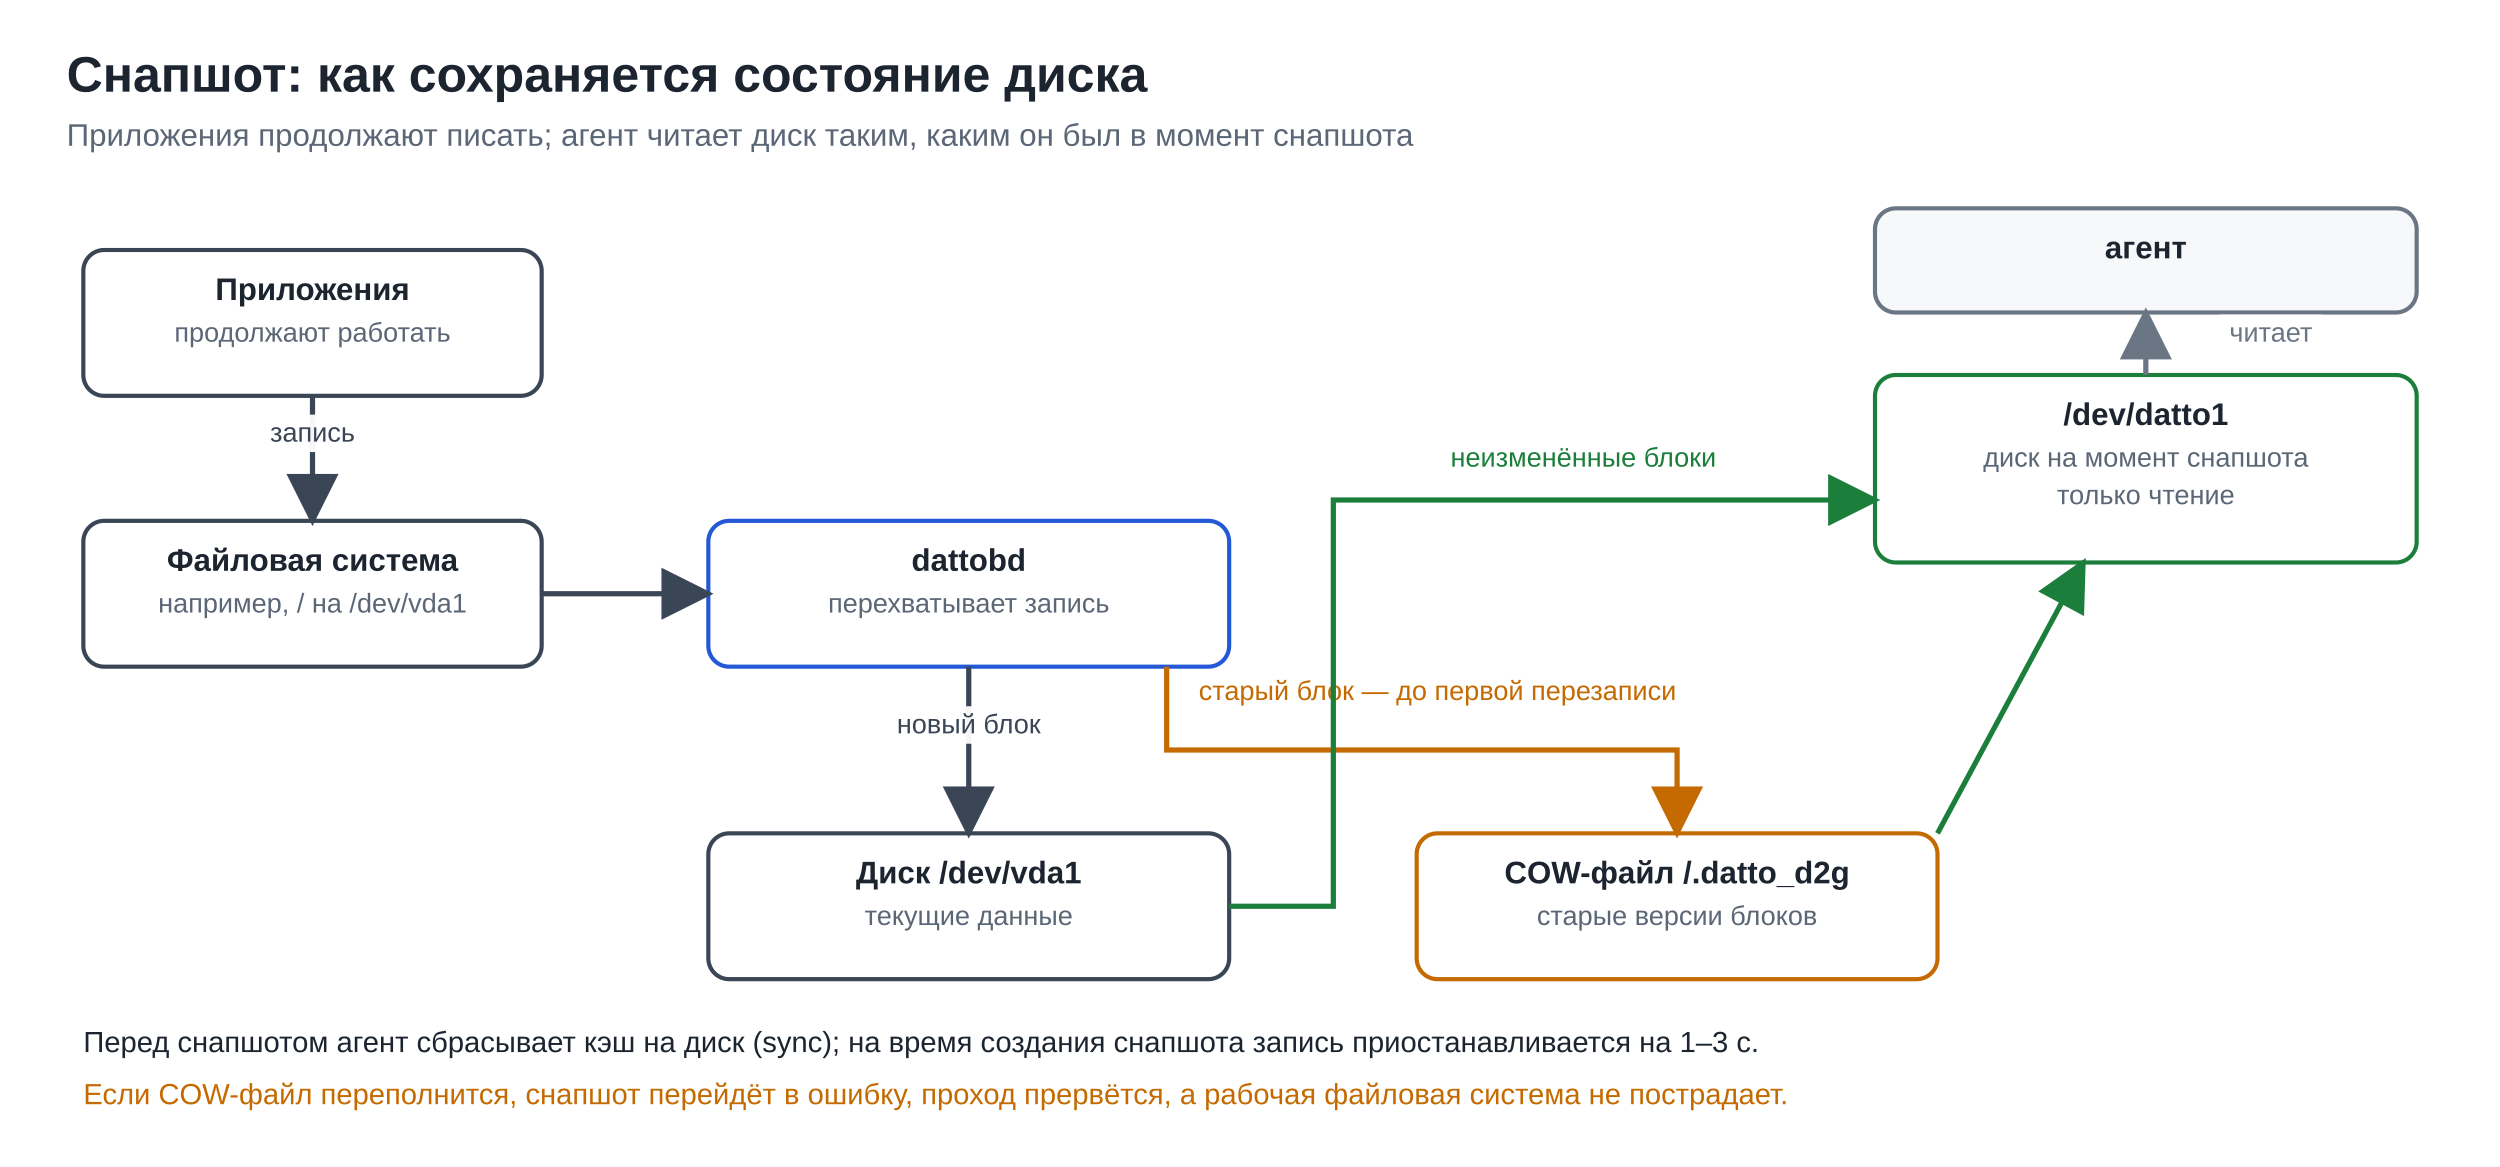
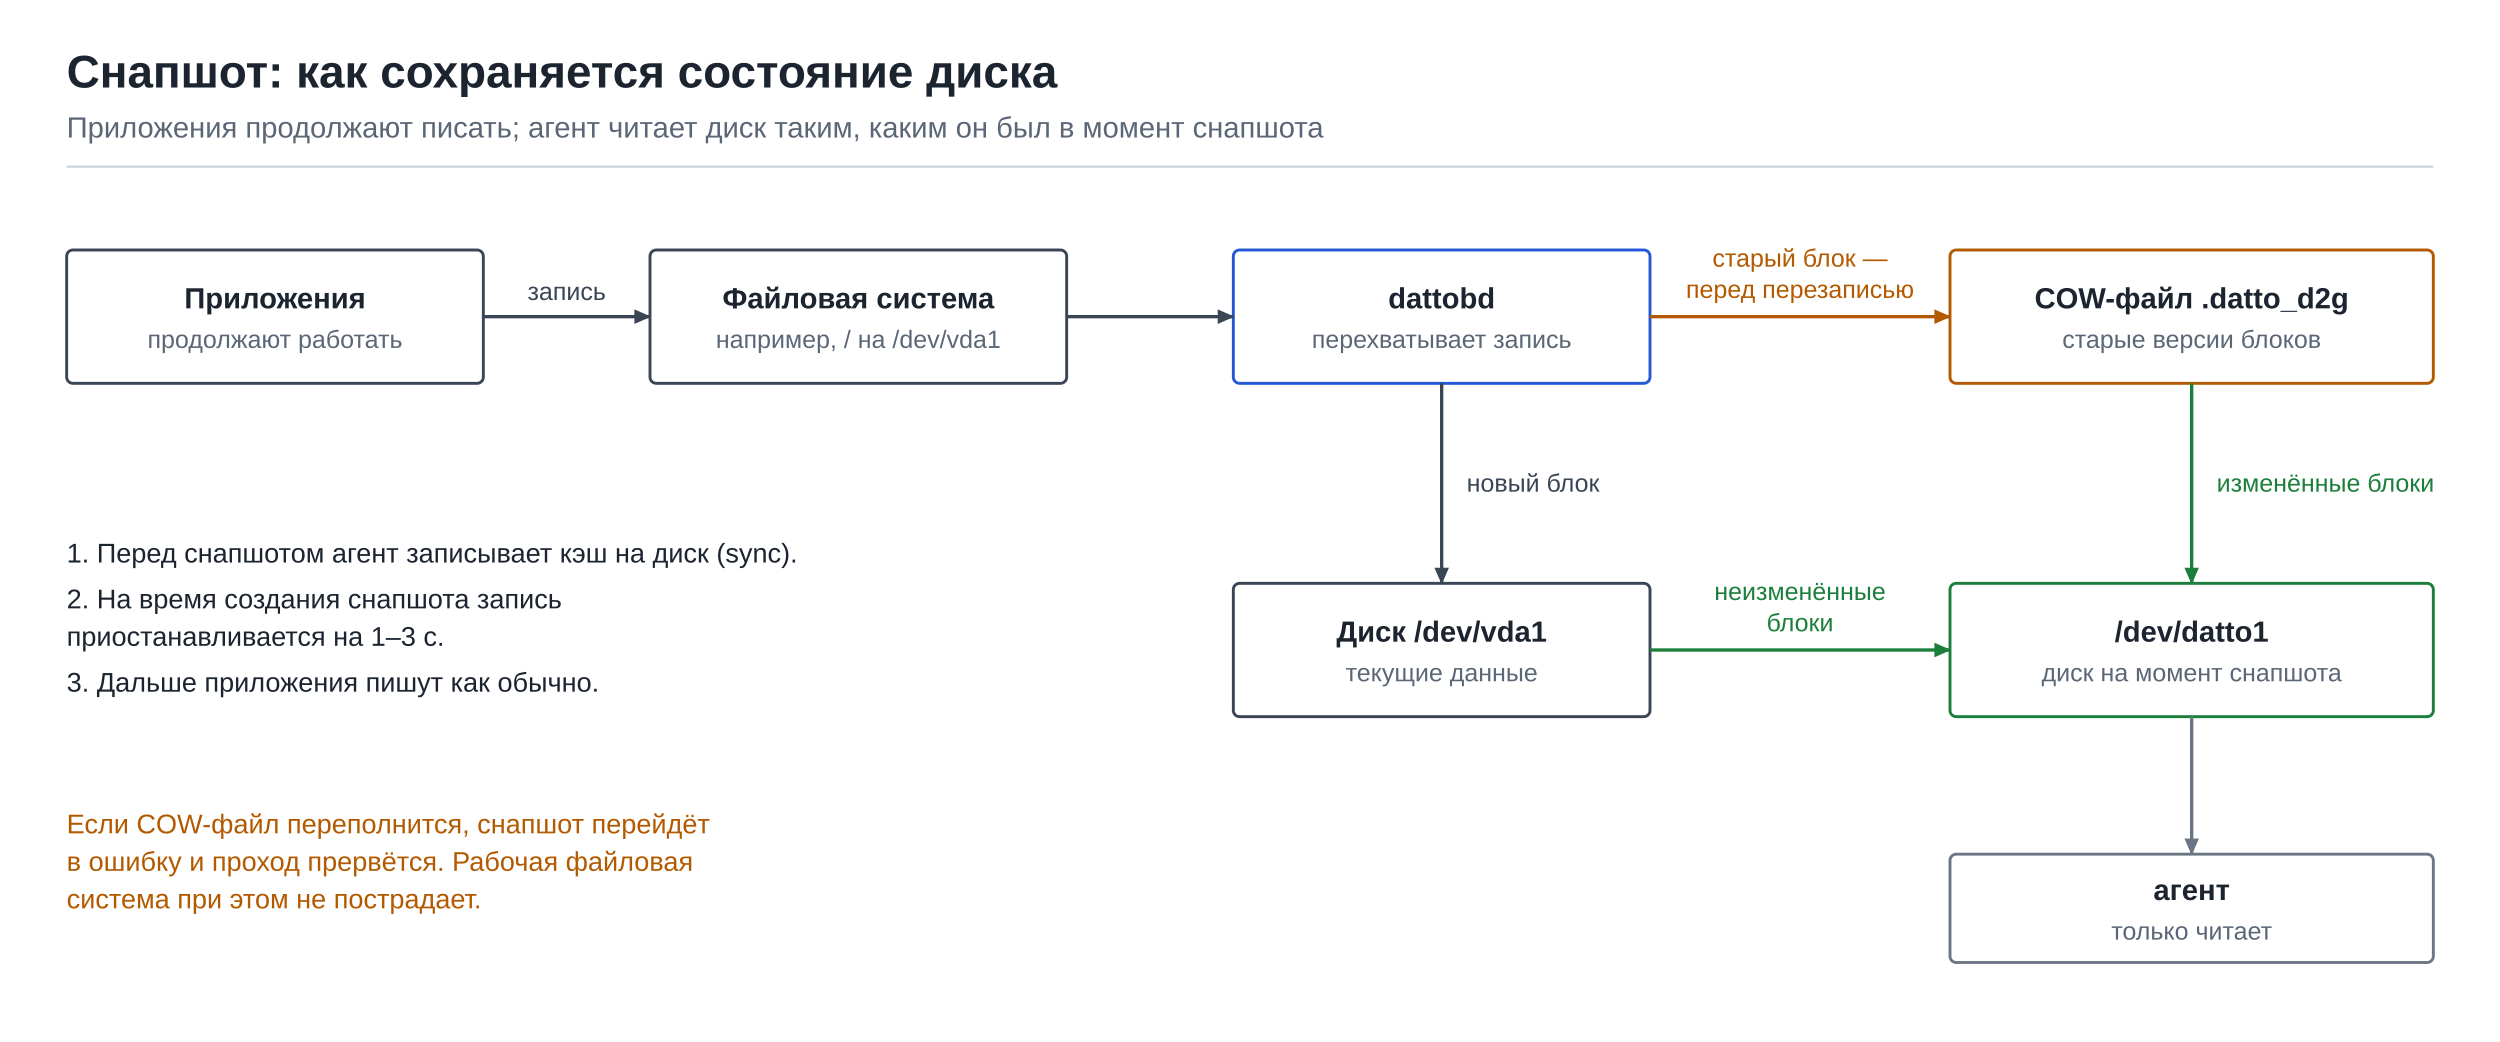
- <svg xmlns="http://www.w3.org/2000/svg" width="1200" height="560" viewBox="0 0 1200 560">
-   <rect width="1200" height="560" fill="#FFFFFF" />
-   <text x="32" y="44" font-family="Arial, Helvetica, sans-serif" font-size="24" fill="#1C2430" font-weight="700" text-anchor="start">Снапшот: как сохраняется состояние диска</text>
-   <text x="32" y="70" font-family="Arial, Helvetica, sans-serif" font-size="15" fill="#5B6676" font-weight="400" text-anchor="start">Приложения продолжают писать; агент читает диск таким, каким он был в момент снапшота</text>
-   <rect x="40" y="120" width="220" height="70" rx="10" fill="#FFFFFF" stroke="#3A4556" stroke-width="2" />
-   <text x="150.0" y="144" font-family="Arial, Helvetica, sans-serif" font-size="15" fill="#1C2430" font-weight="700" text-anchor="middle">Приложения</text>
-   <text x="150.0" y="164" font-family="Arial, Helvetica, sans-serif" font-size="13" fill="#5B6676" font-weight="400" text-anchor="middle">продолжают работать</text>
-   <rect x="40" y="250" width="220" height="70" rx="10" fill="#FFFFFF" stroke="#3A4556" stroke-width="2" />
-   <text x="150.0" y="274" font-family="Arial, Helvetica, sans-serif" font-size="15" fill="#1C2430" font-weight="700" text-anchor="middle">Файловая система</text>
-   <text x="150.0" y="294" font-family="Arial, Helvetica, sans-serif" font-size="13" fill="#5B6676" font-weight="400" text-anchor="middle">например, / на /dev/vda1</text>
-   <rect x="340" y="250" width="250" height="70" rx="10" fill="#FFFFFF" stroke="#2458D6" stroke-width="2" />
-   <text x="465.0" y="274" font-family="Arial, Helvetica, sans-serif" font-size="15" fill="#1C2430" font-weight="700" text-anchor="middle">dattobd</text>
-   <text x="465.0" y="294" font-family="Arial, Helvetica, sans-serif" font-size="13" fill="#5B6676" font-weight="400" text-anchor="middle">перехватывает запись</text>
-   <rect x="340" y="400" width="250" height="70" rx="10" fill="#FFFFFF" stroke="#3A4556" stroke-width="2" />
-   <text x="465.0" y="424" font-family="Arial, Helvetica, sans-serif" font-size="15" fill="#1C2430" font-weight="700" text-anchor="middle">Диск /dev/vda1</text>
-   <text x="465.0" y="444" font-family="Arial, Helvetica, sans-serif" font-size="13" fill="#5B6676" font-weight="400" text-anchor="middle">текущие данные</text>
-   <rect x="680" y="400" width="250" height="70" rx="10" fill="#FFFFFF" stroke="#C46A00" stroke-width="2" />
-   <text x="805.0" y="424" font-family="Arial, Helvetica, sans-serif" font-size="15" fill="#1C2430" font-weight="700" text-anchor="middle">COW-файл /.datto_d2g</text>
-   <text x="805.0" y="444" font-family="Arial, Helvetica, sans-serif" font-size="13" fill="#5B6676" font-weight="400" text-anchor="middle">старые версии блоков</text>
-   <rect x="900" y="180" width="260" height="90" rx="10" fill="#FFFFFF" stroke="#1B7F3B" stroke-width="2" />
-   <text x="1030.0" y="204" font-family="Arial, Helvetica, sans-serif" font-size="15" fill="#1C2430" font-weight="700" text-anchor="middle">/dev/datto1</text>
-   <text x="1030.0" y="224" font-family="Arial, Helvetica, sans-serif" font-size="13" fill="#5B6676" font-weight="400" text-anchor="middle">диск на момент снапшота</text>
-   <text x="1030.0" y="242" font-family="Arial, Helvetica, sans-serif" font-size="13" fill="#5B6676" font-weight="400" text-anchor="middle">только чтение</text>
-   <rect x="900" y="100" width="260" height="50" rx="10" fill="#F7F8FA" stroke="#6B7684" stroke-width="2" />
-   <text x="1030.0" y="124" font-family="Arial, Helvetica, sans-serif" font-size="15" fill="#1C2430" font-weight="700" text-anchor="middle">агент</text>
+ <svg xmlns="http://www.w3.org/2000/svg" width="1200" height="500" viewBox="0 0 1200 500">
+   <rect width="1200" height="500" fill="#FFFFFF" />
+   <text x="32" y="42" font-family="Arial, Helvetica, sans-serif" font-size="22" fill="#1C2430" font-weight="700" text-anchor="start">Снапшот: как сохраняется состояние диска</text>
+   <text x="32" y="66" font-family="Arial, Helvetica, sans-serif" font-size="14" fill="#5B6676" font-weight="400" text-anchor="start">Приложения продолжают писать; агент читает диск таким, каким он был в момент снапшота</text>
+   <line x1="32" y1="80" x2="1168" y2="80" stroke="#C9D1DC" stroke-width="1" />
+   <rect x="32" y="120" width="200" height="64" rx="3" fill="#FFFFFF" stroke="#3A4556" stroke-width="1.4" />
+   <text x="132.0" y="148.0" font-family="Arial, Helvetica, sans-serif" font-size="14" fill="#1C2430" font-weight="700" text-anchor="middle">Приложения</text>
+   <text x="132.0" y="167.0" font-family="Arial, Helvetica, sans-serif" font-size="12" fill="#5B6676" font-weight="400" text-anchor="middle">продолжают работать</text>
+   <rect x="312" y="120" width="200" height="64" rx="3" fill="#FFFFFF" stroke="#3A4556" stroke-width="1.4" />
+   <text x="412.0" y="148.0" font-family="Arial, Helvetica, sans-serif" font-size="14" fill="#1C2430" font-weight="700" text-anchor="middle">Файловая система</text>
+   <text x="412.0" y="167.0" font-family="Arial, Helvetica, sans-serif" font-size="12" fill="#5B6676" font-weight="400" text-anchor="middle">например, / на /dev/vda1</text>
+   <rect x="592" y="120" width="200" height="64" rx="3" fill="#FFFFFF" stroke="#2458D6" stroke-width="1.4" />
+   <text x="692.0" y="148.0" font-family="Arial, Helvetica, sans-serif" font-size="14" fill="#1C2430" font-weight="700" text-anchor="middle">dattobd</text>
+   <text x="692.0" y="167.0" font-family="Arial, Helvetica, sans-serif" font-size="12" fill="#5B6676" font-weight="400" text-anchor="middle">перехватывает запись</text>
+   <rect x="936" y="120" width="232" height="64" rx="3" fill="#FFFFFF" stroke="#B35A00" stroke-width="1.4" />
+   <text x="1052.0" y="148.0" font-family="Arial, Helvetica, sans-serif" font-size="14" fill="#1C2430" font-weight="700" text-anchor="middle">COW-файл .datto_d2g</text>
+   <text x="1052.0" y="167.0" font-family="Arial, Helvetica, sans-serif" font-size="12" fill="#5B6676" font-weight="400" text-anchor="middle">старые версии блоков</text>
+   <rect x="592" y="280" width="200" height="64" rx="3" fill="#FFFFFF" stroke="#3A4556" stroke-width="1.4" />
+   <text x="692.0" y="308.0" font-family="Arial, Helvetica, sans-serif" font-size="14" fill="#1C2430" font-weight="700" text-anchor="middle">Диск /dev/vda1</text>
+   <text x="692.0" y="327.0" font-family="Arial, Helvetica, sans-serif" font-size="12" fill="#5B6676" font-weight="400" text-anchor="middle">текущие данные</text>
+   <rect x="936" y="280" width="232" height="64" rx="3" fill="#FFFFFF" stroke="#1B7F3B" stroke-width="1.4" />
+   <text x="1052.0" y="308.0" font-family="Arial, Helvetica, sans-serif" font-size="14" fill="#1C2430" font-weight="700" text-anchor="middle">/dev/datto1</text>
+   <text x="1052.0" y="327.0" font-family="Arial, Helvetica, sans-serif" font-size="12" fill="#5B6676" font-weight="400" text-anchor="middle">диск на момент снапшота</text>
+   <rect x="936" y="410" width="232" height="52" rx="3" fill="#FFFFFF" stroke="#6B7684" stroke-width="1.4" />
+   <text x="1052.0" y="432.0" font-family="Arial, Helvetica, sans-serif" font-size="14" fill="#1C2430" font-weight="700" text-anchor="middle">агент</text>
+   <text x="1052.0" y="451.0" font-family="Arial, Helvetica, sans-serif" font-size="12" fill="#5B6676" font-weight="400" text-anchor="middle">только читает</text>
  <defs>
-     <marker id="a1" markerWidth="10" markerHeight="10" refX="9" refY="5" orient="auto">
-       <path d="M0,0 L10,5 L0,10 z" fill="#3A4556" />
+     <marker id="m1" markerWidth="8" markerHeight="8" refX="7.5" refY="4" orient="auto" markerUnits="userSpaceOnUse">
+       <path d="M0,0.5 L8,4 L0,7.5 z" fill="#3A4556" />
    </marker>
  </defs>
-   <path d="M150,190 L150,250" fill="none" stroke="#3A4556" stroke-width="2.5" marker-end="url(#a1)" />
-   <rect x="122.4" y="199.0" width="55.2" height="18" rx="4" fill="#FFFFFF" opacity="0.95" />
-   <text x="150.0" y="212.0" font-family="Arial, Helvetica, sans-serif" font-size="13" fill="#3A4556" font-weight="400" text-anchor="middle">запись</text>
+   <path d="M232,152.0 L312,152.0" fill="none" stroke="#3A4556" stroke-width="1.6" marker-end="url(#m1)" />
+   <text x="272" y="144" font-family="Arial, Helvetica, sans-serif" font-size="12" fill="#3A4556" font-weight="400" text-anchor="middle">запись</text>
  <defs>
-     <marker id="a2" markerWidth="10" markerHeight="10" refX="9" refY="5" orient="auto">
-       <path d="M0,0 L10,5 L0,10 z" fill="#3A4556" />
+     <marker id="m2" markerWidth="8" markerHeight="8" refX="7.5" refY="4" orient="auto" markerUnits="userSpaceOnUse">
+       <path d="M0,0.5 L8,4 L0,7.5 z" fill="#3A4556" />
    </marker>
  </defs>
-   <path d="M260,285 L340,285" fill="none" stroke="#3A4556" stroke-width="2.5" marker-end="url(#a2)" />
+   <path d="M512,152.0 L592,152.0" fill="none" stroke="#3A4556" stroke-width="1.6" marker-end="url(#m2)" />
  <defs>
-     <marker id="a3" markerWidth="10" markerHeight="10" refX="9" refY="5" orient="auto">
-       <path d="M0,0 L10,5 L0,10 z" fill="#3A4556" />
+     <marker id="m3" markerWidth="8" markerHeight="8" refX="7.5" refY="4" orient="auto" markerUnits="userSpaceOnUse">
+       <path d="M0,0.5 L8,4 L0,7.5 z" fill="#B35A00" />
    </marker>
  </defs>
-   <path d="M465,320 L465,400" fill="none" stroke="#3A4556" stroke-width="2.5" marker-end="url(#a3)" />
-   <rect x="423.0" y="339.0" width="84.0" height="18" rx="4" fill="#FFFFFF" opacity="0.95" />
-   <text x="465.0" y="352.0" font-family="Arial, Helvetica, sans-serif" font-size="13" fill="#3A4556" font-weight="400" text-anchor="middle">новый блок</text>
+   <path d="M792,152.0 L936,152.0" fill="none" stroke="#B35A00" stroke-width="1.6" marker-end="url(#m3)" />
+   <text x="864" y="128" font-family="Arial, Helvetica, sans-serif" font-size="12" fill="#B35A00" font-weight="400" text-anchor="middle">старый блок —</text>
+   <text x="864" y="143" font-family="Arial, Helvetica, sans-serif" font-size="12" fill="#B35A00" font-weight="400" text-anchor="middle">перед перезаписью</text>
  <defs>
-     <marker id="a4" markerWidth="10" markerHeight="10" refX="9" refY="5" orient="auto">
-       <path d="M0,0 L10,5 L0,10 z" fill="#C46A00" />
+     <marker id="m4" markerWidth="8" markerHeight="8" refX="7.5" refY="4" orient="auto" markerUnits="userSpaceOnUse">
+       <path d="M0,0.5 L8,4 L0,7.5 z" fill="#3A4556" />
    </marker>
  </defs>
-   <path d="M560,320 L560,360 L805,360 L805,400" fill="none" stroke="#C46A00" stroke-width="2.5" marker-end="url(#a4)" />
-   <rect x="561.6" y="323" width="256.8" height="18" rx="4" fill="#FFFFFF" opacity="0.95" />
-   <text x="690" y="336" font-family="Arial, Helvetica, sans-serif" font-size="13" fill="#C46A00" font-weight="400" text-anchor="middle">старый блок — до первой перезаписи</text>
+   <path d="M692.0,184 L692.0,280" fill="none" stroke="#3A4556" stroke-width="1.6" marker-end="url(#m4)" />
+   <text x="704" y="236" font-family="Arial, Helvetica, sans-serif" font-size="12" fill="#3A4556" font-weight="400" text-anchor="start">новый блок</text>
  <defs>
-     <marker id="a5" markerWidth="10" markerHeight="10" refX="9" refY="5" orient="auto">
-       <path d="M0,0 L10,5 L0,10 z" fill="#1B7F3B" />
+     <marker id="m5" markerWidth="8" markerHeight="8" refX="7.5" refY="4" orient="auto" markerUnits="userSpaceOnUse">
+       <path d="M0,0.5 L8,4 L0,7.5 z" fill="#1B7F3B" />
    </marker>
  </defs>
-   <path d="M590,435 L640,435 L640,240 L900,240" fill="none" stroke="#1B7F3B" stroke-width="2.5" marker-end="url(#a5)" />
-   <rect x="689.2" y="211" width="141.6" height="18" rx="4" fill="#FFFFFF" opacity="0.95" />
-   <text x="760" y="224" font-family="Arial, Helvetica, sans-serif" font-size="13" fill="#1B7F3B" font-weight="400" text-anchor="middle">неизменённые блоки</text>
+   <path d="M792,312.0 L936,312.0" fill="none" stroke="#1B7F3B" stroke-width="1.6" marker-end="url(#m5)" />
+   <text x="864" y="288" font-family="Arial, Helvetica, sans-serif" font-size="12" fill="#1B7F3B" font-weight="400" text-anchor="middle">неизменённые</text>
+   <text x="864" y="303" font-family="Arial, Helvetica, sans-serif" font-size="12" fill="#1B7F3B" font-weight="400" text-anchor="middle">блоки</text>
  <defs>
-     <marker id="a6" markerWidth="10" markerHeight="10" refX="9" refY="5" orient="auto">
-       <path d="M0,0 L10,5 L0,10 z" fill="#1B7F3B" />
+     <marker id="m6" markerWidth="8" markerHeight="8" refX="7.5" refY="4" orient="auto" markerUnits="userSpaceOnUse">
+       <path d="M0,0.5 L8,4 L0,7.5 z" fill="#1B7F3B" />
    </marker>
  </defs>
-   <path d="M930,400 L1000,270" fill="none" stroke="#1B7F3B" stroke-width="2.5" marker-end="url(#a6)" />
+   <path d="M1052.0,184 L1052.0,280" fill="none" stroke="#1B7F3B" stroke-width="1.6" marker-end="url(#m6)" />
+   <text x="1064" y="236" font-family="Arial, Helvetica, sans-serif" font-size="12" fill="#1B7F3B" font-weight="400" text-anchor="start">изменённые блоки</text>
  <defs>
-     <marker id="a7" markerWidth="10" markerHeight="10" refX="9" refY="5" orient="auto">
-       <path d="M0,0 L10,5 L0,10 z" fill="#6B7684" />
+     <marker id="m7" markerWidth="8" markerHeight="8" refX="7.5" refY="4" orient="auto" markerUnits="userSpaceOnUse">
+       <path d="M0,0.5 L8,4 L0,7.5 z" fill="#6B7684" />
    </marker>
  </defs>
-   <path d="M1030,180 L1030,150" fill="none" stroke="#6B7684" stroke-width="2.5" marker-end="url(#a7)" />
-   <rect x="1062.4" y="151" width="55.2" height="18" rx="4" fill="#FFFFFF" opacity="0.95" />
-   <text x="1090" y="164" font-family="Arial, Helvetica, sans-serif" font-size="13" fill="#6B7684" font-weight="400" text-anchor="middle">читает</text>
-   <text x="40" y="505" font-family="Arial, Helvetica, sans-serif" font-size="14" fill="#1C2430" font-weight="400" text-anchor="start">Перед снапшотом агент сбрасывает кэш на диск (sync); на время создания снапшота запись приостанавливается на 1–3 с.</text>
-   <text x="40" y="530" font-family="Arial, Helvetica, sans-serif" font-size="14" fill="#C46A00" font-weight="400" text-anchor="start">Если COW-файл переполнится, снапшот перейдёт в ошибку, проход прервётся, а рабочая файловая система не пострадает.</text>
+   <path d="M1052.0,344 L1052.0,410" fill="none" stroke="#6B7684" stroke-width="1.6" marker-end="url(#m7)" />
+   <text x="32" y="270" font-family="Arial, Helvetica, sans-serif" font-size="13" fill="#1C2430" font-weight="400" text-anchor="start">1. Перед снапшотом агент записывает кэш на диск (sync).</text>
+   <text x="32" y="292" font-family="Arial, Helvetica, sans-serif" font-size="13" fill="#1C2430" font-weight="400" text-anchor="start">2. На время создания снапшота запись</text>
+   <text x="32" y="310" font-family="Arial, Helvetica, sans-serif" font-size="13" fill="#1C2430" font-weight="400" text-anchor="start">    приостанавливается на 1–3 с.</text>
+   <text x="32" y="332" font-family="Arial, Helvetica, sans-serif" font-size="13" fill="#1C2430" font-weight="400" text-anchor="start">3. Дальше приложения пишут как обычно.</text>
+   <text x="32" y="400" font-family="Arial, Helvetica, sans-serif" font-size="13" fill="#B35A00" font-weight="400" text-anchor="start">Если COW-файл переполнится, снапшот перейдёт</text>
+   <text x="32" y="418" font-family="Arial, Helvetica, sans-serif" font-size="13" fill="#B35A00" font-weight="400" text-anchor="start">в ошибку и проход прервётся. Рабочая файловая</text>
+   <text x="32" y="436" font-family="Arial, Helvetica, sans-serif" font-size="13" fill="#B35A00" font-weight="400" text-anchor="start">система при этом не пострадает.</text>
</svg>
